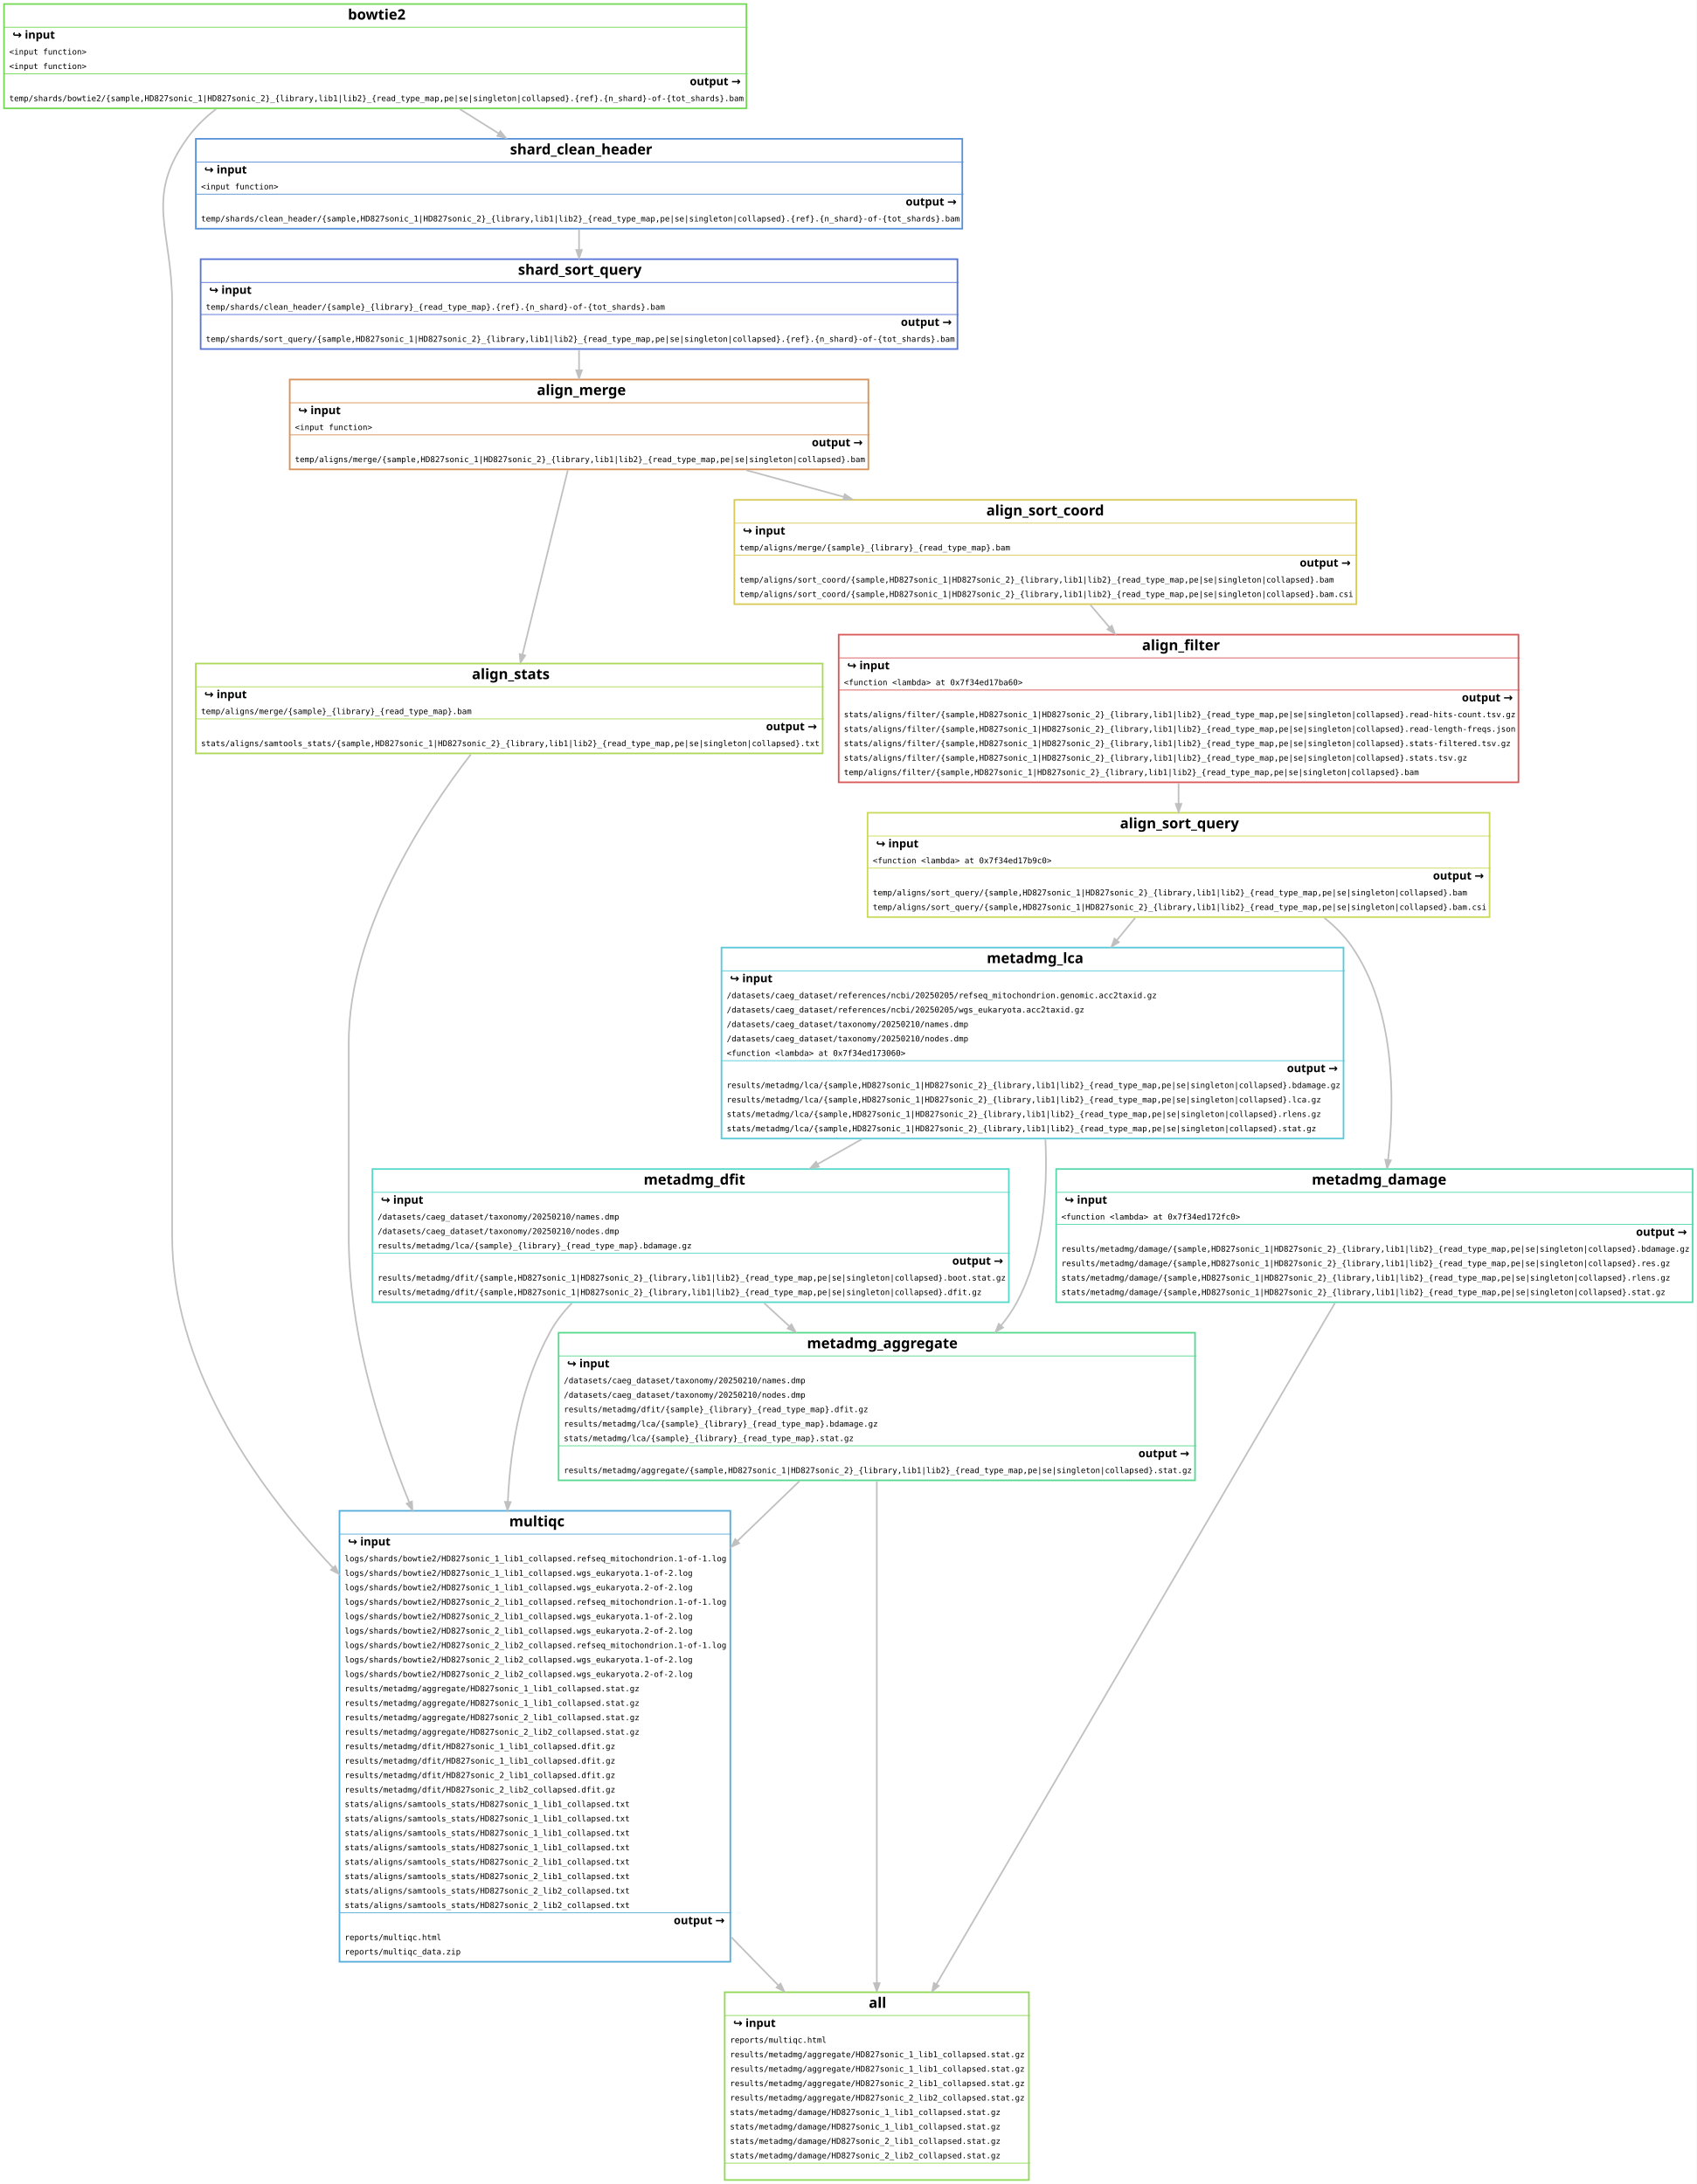
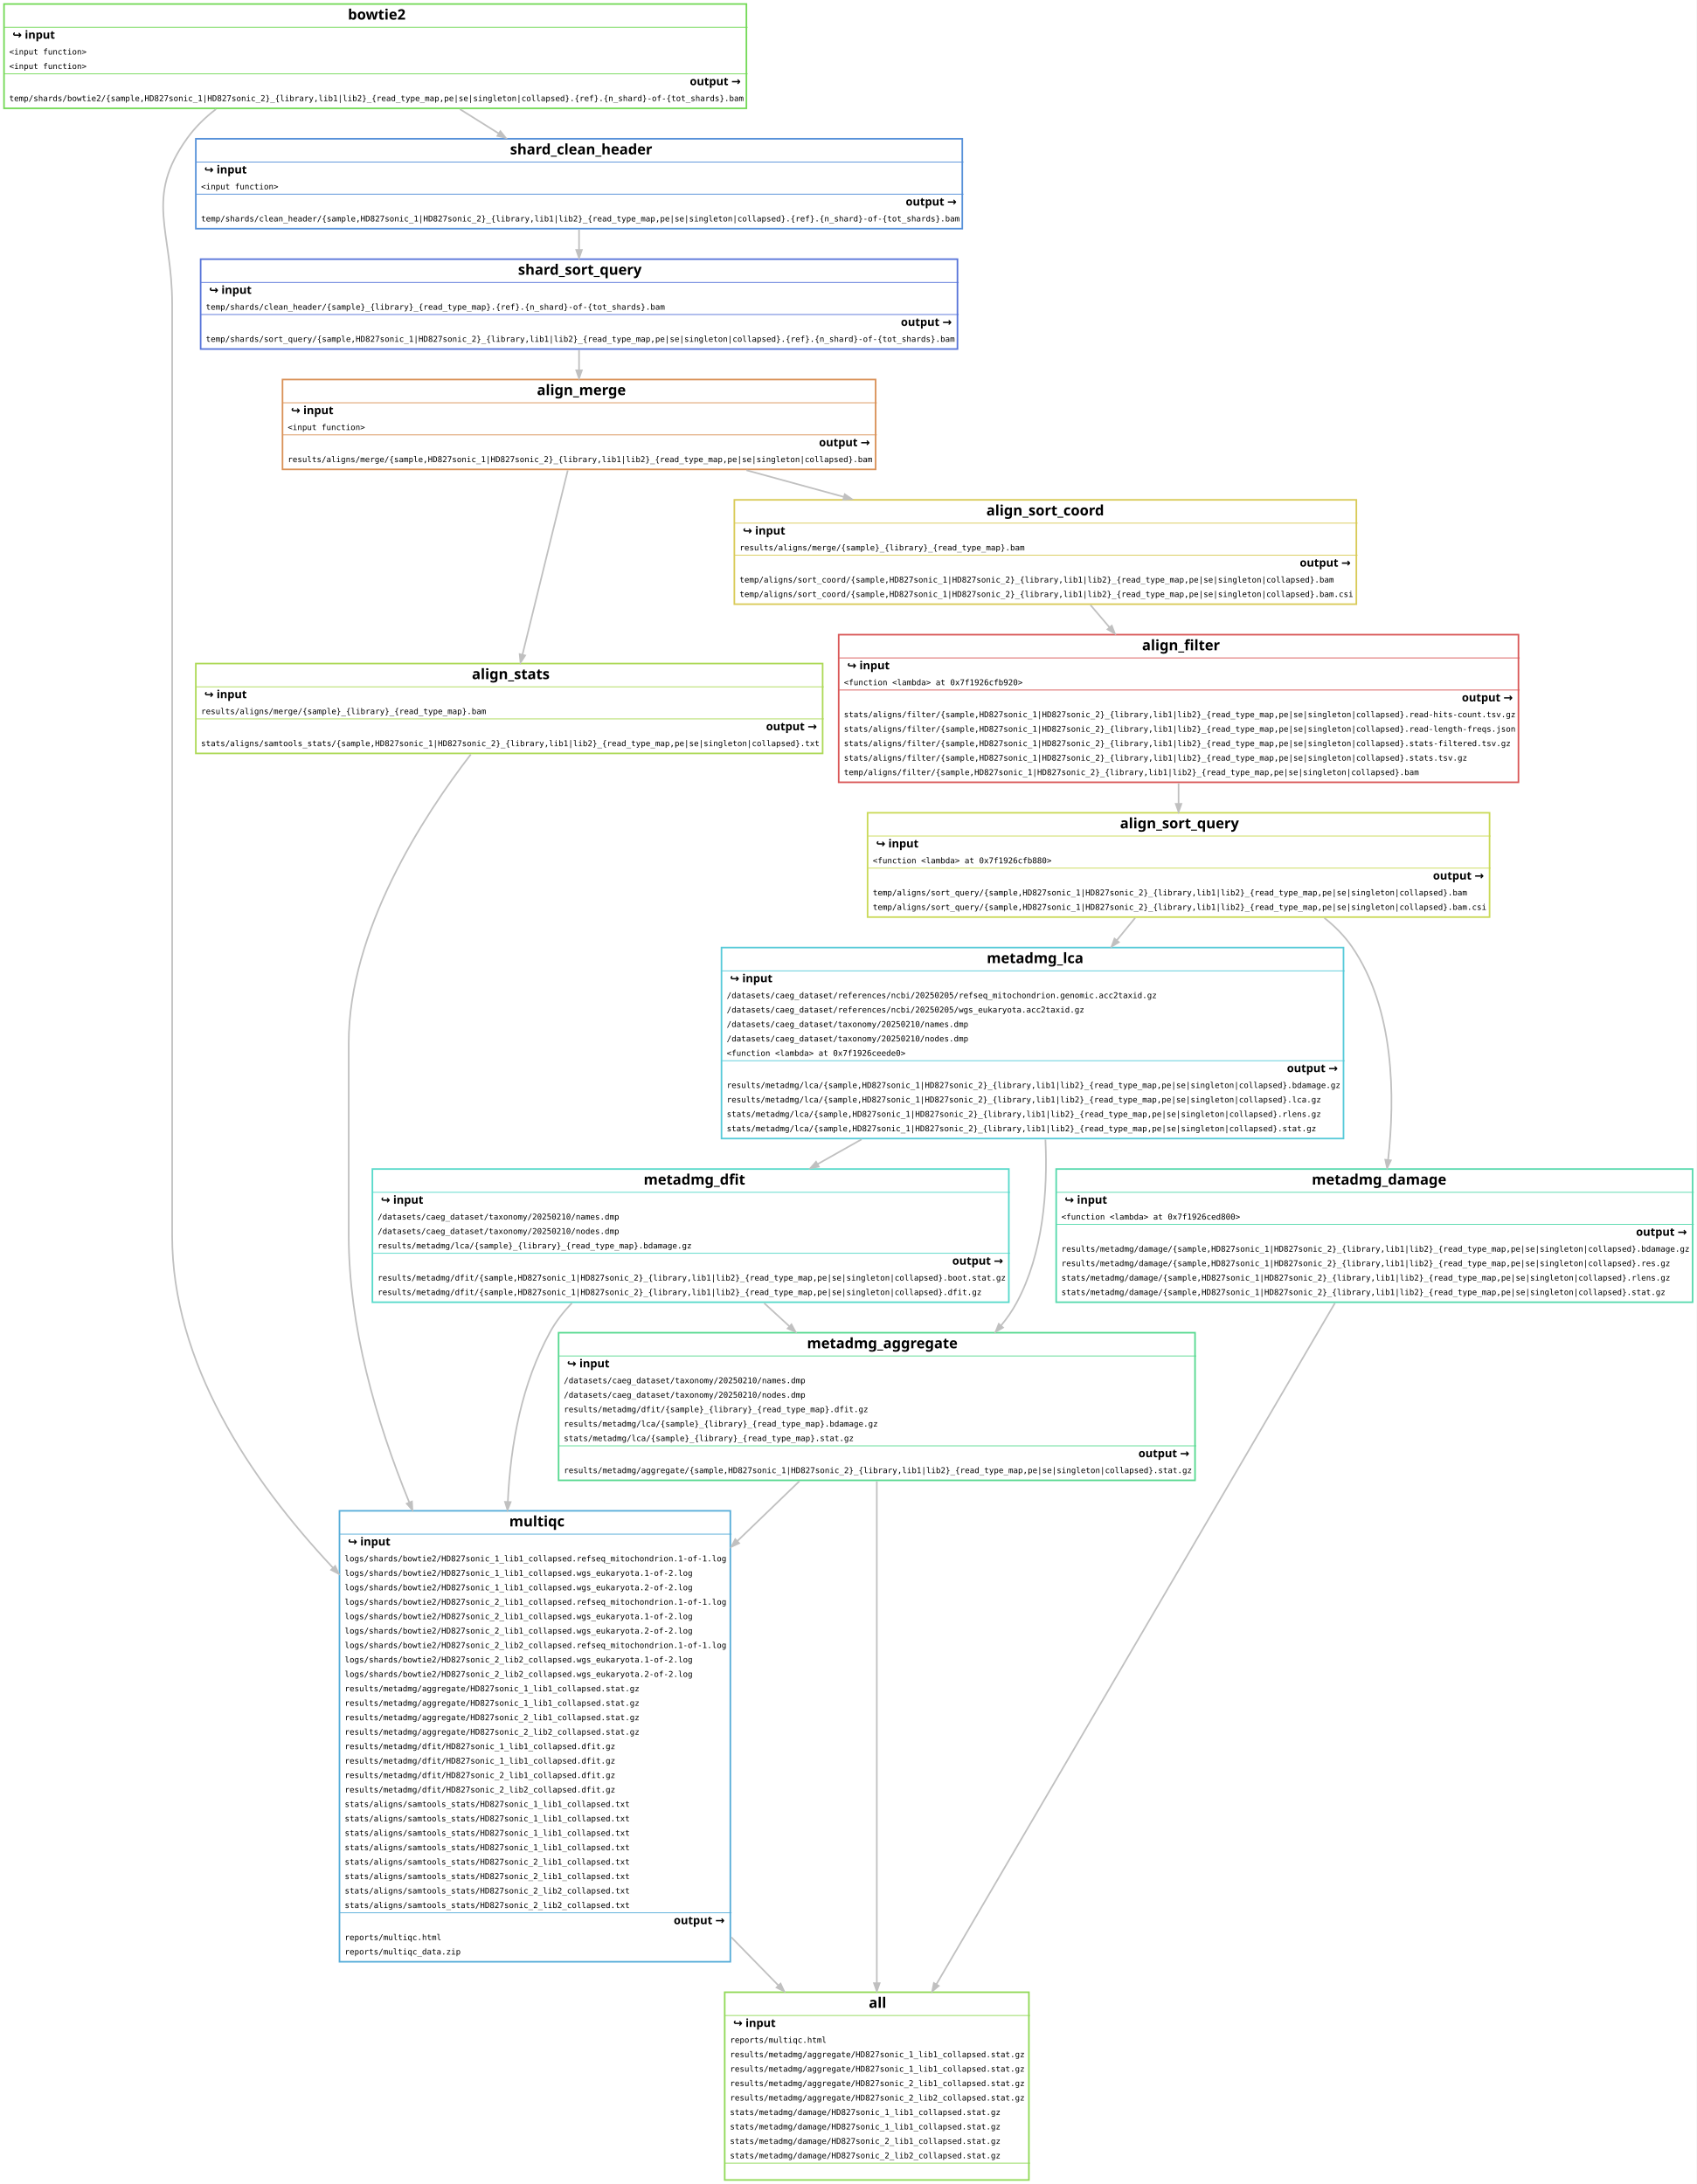
<svg xmlns="http://www.w3.org/2000/svg" width="2114pt" height="2722pt" viewBox="0.00 0.00 2114.00 2722.00">
  <g id="graph0" class="graph" transform="scale(1 1) rotate(0) translate(4 2718)">
    <polygon fill="#ffffff" stroke="transparent" points="-4,4 -4,-2718 2110,-2718 2110,4 -4,4" />
    <g id="node1" class="node">
      <text text-anchor="start" x="1078.5" y="-215.6" font-family="sans" font-weight="bold" font-size="18.00" fill="#000000">all</text>
      <text text-anchor="start" x="905.5" y="-191.8" font-family="sans" font-size="10.00" fill="#000000"> </text>
      <text text-anchor="start" x="909.5" y="-191.8" font-family="sans" font-weight="bold" font-size="14.00" fill="#000000">↪ input</text>
      <text text-anchor="start" x="962.5" y="-191.8" font-family="sans" font-size="10.00" fill="#000000"> </text>
      <text text-anchor="start" x="905.5" y="-172" font-family="monospace" font-size="10.00" fill="#000000">reports/multiqc.html</text>
      <text text-anchor="start" x="905.5" y="-154" font-family="monospace" font-size="10.00" fill="#000000">results/metadmg/aggregate/HD827sonic_1_lib1_collapsed.stat.gz</text>
      <text text-anchor="start" x="905.5" y="-136" font-family="monospace" font-size="10.00" fill="#000000">results/metadmg/aggregate/HD827sonic_1_lib1_collapsed.stat.gz</text>
      <text text-anchor="start" x="905.5" y="-118" font-family="monospace" font-size="10.00" fill="#000000">results/metadmg/aggregate/HD827sonic_2_lib1_collapsed.stat.gz</text>
      <text text-anchor="start" x="905.5" y="-100" font-family="monospace" font-size="10.00" fill="#000000">results/metadmg/aggregate/HD827sonic_2_lib2_collapsed.stat.gz</text>
      <text text-anchor="start" x="905.5" y="-82" font-family="monospace" font-size="10.00" fill="#000000">stats/metadmg/damage/HD827sonic_1_lib1_collapsed.stat.gz</text>
      <text text-anchor="start" x="905.5" y="-64" font-family="monospace" font-size="10.00" fill="#000000">stats/metadmg/damage/HD827sonic_1_lib1_collapsed.stat.gz</text>
      <text text-anchor="start" x="905.5" y="-46" font-family="monospace" font-size="10.00" fill="#000000">stats/metadmg/damage/HD827sonic_2_lib1_collapsed.stat.gz</text>
      <text text-anchor="start" x="905.5" y="-28" font-family="monospace" font-size="10.00" fill="#000000">stats/metadmg/damage/HD827sonic_2_lib2_collapsed.stat.gz</text>
      <text text-anchor="start" x="1265.5" y="-10" font-family="sans" font-size="10.00" fill="#000000">  </text>
      <polygon fill="#91d957" stroke="#91d957" points="899.5,-206 899.5,-206 1279.5,-206 1279.5,-206 899.5,-206" />
      <polygon fill="#91d957" stroke="#91d957" points="899.5,-22 899.5,-22 1279.5,-22 1279.5,-22 899.5,-22" />
      <polygon fill="none" stroke="#91d957" stroke-width="2" points="899,-1 899,-235 1278,-235 1278,-1 899,-1" />
    </g>
    <g id="node2" class="node">
      <text text-anchor="start" x="630.5" y="-815.6" font-family="sans" font-weight="bold" font-size="18.00" fill="#000000">multiqc</text>
      <text text-anchor="start" x="425.5" y="-791.8" font-family="sans" font-size="10.00" fill="#000000"> </text>
      <text text-anchor="start" x="429.5" y="-791.8" font-family="sans" font-weight="bold" font-size="14.00" fill="#000000">↪ input</text>
      <text text-anchor="start" x="482.5" y="-791.8" font-family="sans" font-size="10.00" fill="#000000"> </text>
      <text text-anchor="start" x="425.5" y="-772" font-family="monospace" font-size="10.00" fill="#000000">logs/shards/bowtie2/HD827sonic_1_lib1_collapsed.refseq_mitochondrion.1-of-1.log</text>
      <text text-anchor="start" x="425.5" y="-754" font-family="monospace" font-size="10.00" fill="#000000">logs/shards/bowtie2/HD827sonic_1_lib1_collapsed.wgs_eukaryota.1-of-2.log</text>
      <text text-anchor="start" x="425.5" y="-736" font-family="monospace" font-size="10.00" fill="#000000">logs/shards/bowtie2/HD827sonic_1_lib1_collapsed.wgs_eukaryota.2-of-2.log</text>
      <text text-anchor="start" x="425.5" y="-718" font-family="monospace" font-size="10.00" fill="#000000">logs/shards/bowtie2/HD827sonic_2_lib1_collapsed.refseq_mitochondrion.1-of-1.log</text>
      <text text-anchor="start" x="425.5" y="-700" font-family="monospace" font-size="10.00" fill="#000000">logs/shards/bowtie2/HD827sonic_2_lib1_collapsed.wgs_eukaryota.1-of-2.log</text>
      <text text-anchor="start" x="425.5" y="-682" font-family="monospace" font-size="10.00" fill="#000000">logs/shards/bowtie2/HD827sonic_2_lib1_collapsed.wgs_eukaryota.2-of-2.log</text>
      <text text-anchor="start" x="425.5" y="-664" font-family="monospace" font-size="10.00" fill="#000000">logs/shards/bowtie2/HD827sonic_2_lib2_collapsed.refseq_mitochondrion.1-of-1.log</text>
      <text text-anchor="start" x="425.5" y="-646" font-family="monospace" font-size="10.00" fill="#000000">logs/shards/bowtie2/HD827sonic_2_lib2_collapsed.wgs_eukaryota.1-of-2.log</text>
      <text text-anchor="start" x="425.5" y="-628" font-family="monospace" font-size="10.00" fill="#000000">logs/shards/bowtie2/HD827sonic_2_lib2_collapsed.wgs_eukaryota.2-of-2.log</text>
      <text text-anchor="start" x="425.5" y="-610" font-family="monospace" font-size="10.00" fill="#000000">results/metadmg/aggregate/HD827sonic_1_lib1_collapsed.stat.gz</text>
      <text text-anchor="start" x="425.5" y="-592" font-family="monospace" font-size="10.00" fill="#000000">results/metadmg/aggregate/HD827sonic_1_lib1_collapsed.stat.gz</text>
      <text text-anchor="start" x="425.5" y="-574" font-family="monospace" font-size="10.00" fill="#000000">results/metadmg/aggregate/HD827sonic_2_lib1_collapsed.stat.gz</text>
      <text text-anchor="start" x="425.5" y="-556" font-family="monospace" font-size="10.00" fill="#000000">results/metadmg/aggregate/HD827sonic_2_lib2_collapsed.stat.gz</text>
      <text text-anchor="start" x="425.5" y="-538" font-family="monospace" font-size="10.00" fill="#000000">results/metadmg/dfit/HD827sonic_1_lib1_collapsed.dfit.gz</text>
      <text text-anchor="start" x="425.5" y="-520" font-family="monospace" font-size="10.00" fill="#000000">results/metadmg/dfit/HD827sonic_1_lib1_collapsed.dfit.gz</text>
      <text text-anchor="start" x="425.5" y="-502" font-family="monospace" font-size="10.00" fill="#000000">results/metadmg/dfit/HD827sonic_2_lib1_collapsed.dfit.gz</text>
      <text text-anchor="start" x="425.5" y="-484" font-family="monospace" font-size="10.00" fill="#000000">results/metadmg/dfit/HD827sonic_2_lib2_collapsed.dfit.gz</text>
      <text text-anchor="start" x="425.5" y="-466" font-family="monospace" font-size="10.00" fill="#000000">stats/aligns/samtools_stats/HD827sonic_1_lib1_collapsed.txt</text>
      <text text-anchor="start" x="425.5" y="-448" font-family="monospace" font-size="10.00" fill="#000000">stats/aligns/samtools_stats/HD827sonic_1_lib1_collapsed.txt</text>
      <text text-anchor="start" x="425.5" y="-430" font-family="monospace" font-size="10.00" fill="#000000">stats/aligns/samtools_stats/HD827sonic_1_lib1_collapsed.txt</text>
      <text text-anchor="start" x="425.5" y="-412" font-family="monospace" font-size="10.00" fill="#000000">stats/aligns/samtools_stats/HD827sonic_1_lib1_collapsed.txt</text>
      <text text-anchor="start" x="425.5" y="-394" font-family="monospace" font-size="10.00" fill="#000000">stats/aligns/samtools_stats/HD827sonic_2_lib1_collapsed.txt</text>
      <text text-anchor="start" x="425.5" y="-376" font-family="monospace" font-size="10.00" fill="#000000">stats/aligns/samtools_stats/HD827sonic_2_lib1_collapsed.txt</text>
      <text text-anchor="start" x="425.5" y="-358" font-family="monospace" font-size="10.00" fill="#000000">stats/aligns/samtools_stats/HD827sonic_2_lib2_collapsed.txt</text>
      <text text-anchor="start" x="425.5" y="-340" font-family="monospace" font-size="10.00" fill="#000000">stats/aligns/samtools_stats/HD827sonic_2_lib2_collapsed.txt</text>
      <text text-anchor="start" x="831.5" y="-319.8" font-family="sans" font-size="10.00" fill="#000000"> </text>
      <text text-anchor="start" x="835.5" y="-319.8" font-family="sans" font-weight="bold" font-size="14.00" fill="#000000">output →</text>
      <text text-anchor="start" x="896.5" y="-319.8" font-family="sans" font-size="10.00" fill="#000000"> </text>
      <text text-anchor="start" x="425.5" y="-300" font-family="monospace" font-size="10.00" fill="#000000">reports/multiqc.html</text>
      <text text-anchor="start" x="425.5" y="-282" font-family="monospace" font-size="10.00" fill="#000000">reports/multiqc_data.zip</text>
      <polygon fill="#57add9" stroke="#57add9" points="419.5,-806 419.5,-806 907.5,-806 907.5,-806 419.5,-806" />
      <polygon fill="#57add9" stroke="#57add9" points="419.5,-334 419.5,-334 907.5,-334 907.5,-334 419.5,-334" />
      <polygon fill="none" stroke="#57add9" stroke-width="2" points="419,-273 419,-835 906,-835 906,-273 419,-273" />
    </g>
    <g id="edge3" class="edge">
      <path fill="none" stroke="#c0c0c0" stroke-width="2" d="M907.22,-303.536C927.444,-282.837 947.278,-262.537 965.97,-243.406" />
      <polygon fill="#c0c0c0" stroke="#c0c0c0" stroke-width="2" points="968.592,-245.731 973.077,-236.133 963.585,-240.839 968.592,-245.731" />
    </g>
    <g id="node3" class="node">
      <text text-anchor="start" x="429.5" y="-2693.6" font-family="sans" font-weight="bold" font-size="18.00" fill="#000000">bowtie2</text>
      <text text-anchor="start" x="7.5" y="-2669.8" font-family="sans" font-size="10.00" fill="#000000"> </text>
      <text text-anchor="start" x="11.5" y="-2669.8" font-family="sans" font-weight="bold" font-size="14.00" fill="#000000">↪ input</text>
      <text text-anchor="start" x="64.5" y="-2669.8" font-family="sans" font-size="10.00" fill="#000000"> </text>
      <text text-anchor="start" x="7.5" y="-2650" font-family="monospace" font-size="10.00" fill="#000000">&lt;input function&gt;</text>
      <text text-anchor="start" x="7.5" y="-2632" font-family="monospace" font-size="10.00" fill="#000000">&lt;input function&gt;</text>
      <text text-anchor="start" x="851.5" y="-2611.8" font-family="sans" font-size="10.00" fill="#000000"> </text>
      <text text-anchor="start" x="855.5" y="-2611.8" font-family="sans" font-weight="bold" font-size="14.00" fill="#000000">output →</text>
      <text text-anchor="start" x="916.5" y="-2611.8" font-family="sans" font-size="10.00" fill="#000000"> </text>
      <text text-anchor="start" x="7.5" y="-2592" font-family="monospace" font-size="10.00" fill="#000000">temp/shards/bowtie2/{sample,HD827sonic_1|HD827sonic_2}_{library,lib1|lib2}_{read_type_map,pe|se|singleton|collapsed}.{ref}.{n_shard}-of-{tot_shards}.bam</text>
      <polygon fill="#74d957" stroke="#74d957" points="1.5,-2684 1.5,-2684 927.5,-2684 927.5,-2684 1.5,-2684" />
      <polygon fill="#74d957" stroke="#74d957" points="1.5,-2626 1.5,-2626 927.5,-2626 927.5,-2626 1.5,-2626" />
      <polygon fill="none" stroke="#74d957" stroke-width="2" points="1,-2583 1,-2713 926,-2713 926,-2583 1,-2583" />
    </g>
-     <g id="edge4" class="edge">
+     <g id="edge7" class="edge">
      <path fill="none" stroke="#c0c0c0" stroke-width="2" d="M265.157,-2581.974C251.611,-2571.652 239.427,-2559.74 229.5,-2546 175.398,-2471.112 210.5,-2431.387 210.5,-2339 210.5,-2339 210.5,-2339 210.5,-1178 210.5,-1019.776 306.993,-874.551 410.812,-764.091" />
      <polygon fill="#c0c0c0" stroke="#c0c0c0" stroke-width="2" points="413.639,-766.198 417.979,-756.533 408.559,-761.381 413.639,-766.198" />
    </g>
    <g id="node7" class="node">
      <text text-anchor="start" x="631.5" y="-2525.6" font-family="sans" font-weight="bold" font-size="18.00" fill="#000000">shard_clean_header</text>
      <text text-anchor="start" x="246.5" y="-2501.8" font-family="sans" font-size="10.00" fill="#000000"> </text>
      <text text-anchor="start" x="250.5" y="-2501.8" font-family="sans" font-weight="bold" font-size="14.00" fill="#000000">↪ input</text>
      <text text-anchor="start" x="303.5" y="-2501.8" font-family="sans" font-size="10.00" fill="#000000"> </text>
      <text text-anchor="start" x="246.5" y="-2482" font-family="monospace" font-size="10.00" fill="#000000">&lt;input function&gt;</text>
      <text text-anchor="start" x="1120.5" y="-2461.8" font-family="sans" font-size="10.00" fill="#000000"> </text>
      <text text-anchor="start" x="1124.5" y="-2461.8" font-family="sans" font-weight="bold" font-size="14.00" fill="#000000">output →</text>
      <text text-anchor="start" x="1185.5" y="-2461.8" font-family="sans" font-size="10.00" fill="#000000"> </text>
      <text text-anchor="start" x="246.5" y="-2442" font-family="monospace" font-size="10.00" fill="#000000">temp/shards/clean_header/{sample,HD827sonic_1|HD827sonic_2}_{library,lib1|lib2}_{read_type_map,pe|se|singleton|collapsed}.{ref}.{n_shard}-of-{tot_shards}.bam</text>
      <polygon fill="#5791d9" stroke="#5791d9" points="240.5,-2516 240.5,-2516 1196.5,-2516 1196.5,-2516 240.5,-2516" />
      <polygon fill="#5791d9" stroke="#5791d9" points="240.5,-2476 240.5,-2476 1196.5,-2476 1196.5,-2476 240.5,-2476" />
      <polygon fill="none" stroke="#5791d9" stroke-width="2" points="240,-2433 240,-2545 1195,-2545 1195,-2433 240,-2433" />
    </g>
    <g id="edge11" class="edge">
      <path fill="none" stroke="#c0c0c0" stroke-width="2" d="M569.012,-2581.951C584.998,-2571.944 601.451,-2561.645 617.319,-2551.712" />
      <polygon fill="#c0c0c0" stroke="#c0c0c0" stroke-width="2" points="619.449,-2554.508 626.068,-2546.235 615.735,-2548.574 619.449,-2554.508" />
    </g>
    <g id="node4" class="node">
      <text text-anchor="start" x="584" y="-1871.6" font-family="sans" font-weight="bold" font-size="18.00" fill="#000000">align_stats</text>
      <text text-anchor="start" x="246.5" y="-1847.8" font-family="sans" font-size="10.00" fill="#000000"> </text>
      <text text-anchor="start" x="250.5" y="-1847.8" font-family="sans" font-weight="bold" font-size="14.00" fill="#000000">↪ input</text>
      <text text-anchor="start" x="303.5" y="-1847.8" font-family="sans" font-size="10.00" fill="#000000"> </text>
-       <text text-anchor="start" x="246.5" y="-1828" font-family="monospace" font-size="10.00" fill="#000000">temp/aligns/merge/{sample}_{library}_{read_type_map}.bam</text>
+       <text text-anchor="start" x="246.5" y="-1828" font-family="monospace" font-size="10.00" fill="#000000">results/aligns/merge/{sample}_{library}_{read_type_map}.bam</text>
      <text text-anchor="start" x="946.5" y="-1807.8" font-family="sans" font-size="10.00" fill="#000000"> </text>
      <text text-anchor="start" x="950.5" y="-1807.8" font-family="sans" font-weight="bold" font-size="14.00" fill="#000000">output →</text>
      <text text-anchor="start" x="1011.5" y="-1807.8" font-family="sans" font-size="10.00" fill="#000000"> </text>
      <text text-anchor="start" x="246.5" y="-1788" font-family="monospace" font-size="10.00" fill="#000000">stats/aligns/samtools_stats/{sample,HD827sonic_1|HD827sonic_2}_{library,lib1|lib2}_{read_type_map,pe|se|singleton|collapsed}.txt</text>
      <polygon fill="#add957" stroke="#add957" points="240.5,-1862 240.5,-1862 1022.5,-1862 1022.5,-1862 240.5,-1862" />
      <polygon fill="#add957" stroke="#add957" points="240.5,-1822 240.5,-1822 1022.5,-1822 1022.5,-1822 240.5,-1822" />
      <polygon fill="none" stroke="#add957" stroke-width="2" points="240,-1779 240,-1891 1021,-1891 1021,-1779 240,-1779" />
    </g>
    <g id="edge5" class="edge">
      <path fill="none" stroke="#c0c0c0" stroke-width="2" d="M582.595,-1777.719C523.427,-1700.963 430.5,-1558.109 430.5,-1418 430.5,-1418 430.5,-1418 430.5,-1178 430.5,-1065.22 464.207,-947.756 505.925,-845.565" />
      <polygon fill="#c0c0c0" stroke="#c0c0c0" stroke-width="2" points="509.276,-846.618 509.854,-836.039 502.805,-843.948 509.276,-846.618" />
    </g>
    <g id="node5" class="node">
      <text text-anchor="start" x="665" y="-2225.6" font-family="sans" font-weight="bold" font-size="18.00" fill="#000000">align_merge</text>
-       <text text-anchor="start" x="363.5" y="-2201.8" font-family="sans" font-size="10.00" fill="#000000"> </text>
-       <text text-anchor="start" x="367.5" y="-2201.8" font-family="sans" font-weight="bold" font-size="14.00" fill="#000000">↪ input</text>
-       <text text-anchor="start" x="420.5" y="-2201.8" font-family="sans" font-size="10.00" fill="#000000"> </text>
-       <text text-anchor="start" x="363.5" y="-2182" font-family="monospace" font-size="10.00" fill="#000000">&lt;input function&gt;</text>
-       <text text-anchor="start" x="1003.5" y="-2161.8" font-family="sans" font-size="10.00" fill="#000000"> </text>
-       <text text-anchor="start" x="1007.5" y="-2161.8" font-family="sans" font-weight="bold" font-size="14.00" fill="#000000">output →</text>
-       <text text-anchor="start" x="1068.5" y="-2161.8" font-family="sans" font-size="10.00" fill="#000000"> </text>
-       <text text-anchor="start" x="363.5" y="-2142" font-family="monospace" font-size="10.00" fill="#000000">temp/aligns/merge/{sample,HD827sonic_1|HD827sonic_2}_{library,lib1|lib2}_{read_type_map,pe|se|singleton|collapsed}.bam</text>
-       <polygon fill="#d99157" stroke="#d99157" points="357.5,-2216 357.5,-2216 1079.5,-2216 1079.5,-2216 357.5,-2216" />
-       <polygon fill="#d99157" stroke="#d99157" points="357.5,-2176 357.5,-2176 1079.5,-2176 1079.5,-2176 357.5,-2176" />
-       <polygon fill="none" stroke="#d99157" stroke-width="2" points="357,-2133 357,-2245 1078,-2245 1078,-2133 357,-2133" />
+       <text text-anchor="start" x="354.5" y="-2201.8" font-family="sans" font-size="10.00" fill="#000000"> </text>
+       <text text-anchor="start" x="358.5" y="-2201.8" font-family="sans" font-weight="bold" font-size="14.00" fill="#000000">↪ input</text>
+       <text text-anchor="start" x="411.5" y="-2201.8" font-family="sans" font-size="10.00" fill="#000000"> </text>
+       <text text-anchor="start" x="354.5" y="-2182" font-family="monospace" font-size="10.00" fill="#000000">&lt;input function&gt;</text>
+       <text text-anchor="start" x="1012.5" y="-2161.8" font-family="sans" font-size="10.00" fill="#000000"> </text>
+       <text text-anchor="start" x="1016.5" y="-2161.8" font-family="sans" font-weight="bold" font-size="14.00" fill="#000000">output →</text>
+       <text text-anchor="start" x="1077.5" y="-2161.8" font-family="sans" font-size="10.00" fill="#000000"> </text>
+       <text text-anchor="start" x="354.5" y="-2142" font-family="monospace" font-size="10.00" fill="#000000">results/aligns/merge/{sample,HD827sonic_1|HD827sonic_2}_{library,lib1|lib2}_{read_type_map,pe|se|singleton|collapsed}.bam</text>
+       <polygon fill="#d99157" stroke="#d99157" points="348.5,-2216 348.5,-2216 1088.5,-2216 1088.5,-2216 348.5,-2216" />
+       <polygon fill="#d99157" stroke="#d99157" points="348.5,-2176 348.5,-2176 1088.5,-2176 1088.5,-2176 348.5,-2176" />
+       <polygon fill="none" stroke="#d99157" stroke-width="2" points="348,-2133 348,-2245 1087,-2245 1087,-2133 348,-2133" />
    </g>
    <g id="edge8" class="edge">
      <path fill="none" stroke="#c0c0c0" stroke-width="2" d="M703.425,-2131.73C688.01,-2069.005 663.313,-1968.515 646.998,-1902.131" />
      <polygon fill="#c0c0c0" stroke="#c0c0c0" stroke-width="2" points="650.34,-1901.063 644.554,-1892.187 643.542,-1902.734 650.34,-1901.063" />
    </g>
    <g id="node12" class="node">
      <text text-anchor="start" x="1225" y="-2075.6" font-family="sans" font-weight="bold" font-size="18.00" fill="#000000">align_sort_coord</text>
      <text text-anchor="start" x="917.5" y="-2051.8" font-family="sans" font-size="10.00" fill="#000000"> </text>
      <text text-anchor="start" x="921.5" y="-2051.8" font-family="sans" font-weight="bold" font-size="14.00" fill="#000000">↪ input</text>
      <text text-anchor="start" x="974.5" y="-2051.8" font-family="sans" font-size="10.00" fill="#000000"> </text>
-       <text text-anchor="start" x="917.5" y="-2032" font-family="monospace" font-size="10.00" fill="#000000">temp/aligns/merge/{sample}_{library}_{read_type_map}.bam</text>
+       <text text-anchor="start" x="917.5" y="-2032" font-family="monospace" font-size="10.00" fill="#000000">results/aligns/merge/{sample}_{library}_{read_type_map}.bam</text>
      <text text-anchor="start" x="1611.5" y="-2011.8" font-family="sans" font-size="10.00" fill="#000000"> </text>
      <text text-anchor="start" x="1615.5" y="-2011.8" font-family="sans" font-weight="bold" font-size="14.00" fill="#000000">output →</text>
      <text text-anchor="start" x="1676.5" y="-2011.8" font-family="sans" font-size="10.00" fill="#000000"> </text>
      <text text-anchor="start" x="917.5" y="-1992" font-family="monospace" font-size="10.00" fill="#000000">temp/aligns/sort_coord/{sample,HD827sonic_1|HD827sonic_2}_{library,lib1|lib2}_{read_type_map,pe|se|singleton|collapsed}.bam</text>
      <text text-anchor="start" x="917.5" y="-1974" font-family="monospace" font-size="10.00" fill="#000000">temp/aligns/sort_coord/{sample,HD827sonic_1|HD827sonic_2}_{library,lib1|lib2}_{read_type_map,pe|se|singleton|collapsed}.bam.csi</text>
      <polygon fill="#d9ca57" stroke="#d9ca57" points="911.5,-2066 911.5,-2066 1687.5,-2066 1687.5,-2066 911.5,-2066" />
      <polygon fill="#d9ca57" stroke="#d9ca57" points="911.5,-2026 911.5,-2026 1687.5,-2026 1687.5,-2026 911.5,-2026" />
      <polygon fill="none" stroke="#d9ca57" stroke-width="2" points="911,-1965 911,-2095 1686,-2095 1686,-1965 911,-1965" />
    </g>
    <g id="edge16" class="edge">
      <path fill="none" stroke="#c0c0c0" stroke-width="2" d="M926.023,-2131.934C965.42,-2121.153 1007.007,-2109.772 1047.548,-2098.677" />
      <polygon fill="#c0c0c0" stroke="#c0c0c0" stroke-width="2" points="1048.555,-2102.03 1057.276,-2096.015 1046.707,-2095.279 1048.555,-2102.03" />
    </g>
    <g id="node6" class="node">
      <text text-anchor="start" x="641.5" y="-2375.6" font-family="sans" font-weight="bold" font-size="18.00" fill="#000000">shard_sort_query</text>
      <text text-anchor="start" x="252.5" y="-2351.8" font-family="sans" font-size="10.00" fill="#000000"> </text>
      <text text-anchor="start" x="256.5" y="-2351.8" font-family="sans" font-weight="bold" font-size="14.00" fill="#000000">↪ input</text>
      <text text-anchor="start" x="309.5" y="-2351.8" font-family="sans" font-size="10.00" fill="#000000"> </text>
      <text text-anchor="start" x="252.5" y="-2332" font-family="monospace" font-size="10.00" fill="#000000">temp/shards/clean_header/{sample}_{library}_{read_type_map}.{ref}.{n_shard}-of-{tot_shards}.bam</text>
      <text text-anchor="start" x="1114.5" y="-2311.8" font-family="sans" font-size="10.00" fill="#000000"> </text>
      <text text-anchor="start" x="1118.5" y="-2311.8" font-family="sans" font-weight="bold" font-size="14.00" fill="#000000">output →</text>
      <text text-anchor="start" x="1179.5" y="-2311.8" font-family="sans" font-size="10.00" fill="#000000"> </text>
      <text text-anchor="start" x="252.5" y="-2292" font-family="monospace" font-size="10.00" fill="#000000">temp/shards/sort_query/{sample,HD827sonic_1|HD827sonic_2}_{library,lib1|lib2}_{read_type_map,pe|se|singleton|collapsed}.{ref}.{n_shard}-of-{tot_shards}.bam</text>
      <polygon fill="#5774d9" stroke="#5774d9" points="246.5,-2366 246.5,-2366 1190.5,-2366 1190.5,-2366 246.5,-2366" />
      <polygon fill="#5774d9" stroke="#5774d9" points="246.5,-2326 246.5,-2326 1190.5,-2326 1190.5,-2326 246.5,-2326" />
      <polygon fill="none" stroke="#5774d9" stroke-width="2" points="246,-2283 246,-2395 1189,-2395 1189,-2283 246,-2283" />
    </g>
    <g id="edge9" class="edge">
      <path fill="none" stroke="#c0c0c0" stroke-width="2" d="M717.5,-2281.863C717.5,-2273.623 717.5,-2265.077 717.5,-2256.656" />
      <polygon fill="#c0c0c0" stroke="#c0c0c0" stroke-width="2" points="721,-2256.474 717.5,-2246.474 714,-2256.474 721,-2256.474" />
    </g>
    <g id="edge10" class="edge">
      <path fill="none" stroke="#c0c0c0" stroke-width="2" d="M717.5,-2431.863C717.5,-2423.623 717.5,-2415.077 717.5,-2406.656" />
      <polygon fill="#c0c0c0" stroke="#c0c0c0" stroke-width="2" points="721,-2406.474 717.5,-2396.474 714,-2406.474 721,-2406.474" />
    </g>
    <g id="node8" class="node">
      <text text-anchor="start" x="798" y="-1241.6" font-family="sans" font-weight="bold" font-size="18.00" fill="#000000">metadmg_dfit</text>
      <text text-anchor="start" x="466.5" y="-1217.8" font-family="sans" font-size="10.00" fill="#000000"> </text>
      <text text-anchor="start" x="470.5" y="-1217.8" font-family="sans" font-weight="bold" font-size="14.00" fill="#000000">↪ input</text>
      <text text-anchor="start" x="523.5" y="-1217.8" font-family="sans" font-size="10.00" fill="#000000"> </text>
      <text text-anchor="start" x="466.5" y="-1198" font-family="monospace" font-size="10.00" fill="#000000">/datasets/caeg_dataset/taxonomy/20250210/names.dmp</text>
      <text text-anchor="start" x="466.5" y="-1180" font-family="monospace" font-size="10.00" fill="#000000">/datasets/caeg_dataset/taxonomy/20250210/nodes.dmp</text>
      <text text-anchor="start" x="466.5" y="-1162" font-family="monospace" font-size="10.00" fill="#000000">results/metadmg/lca/{sample}_{library}_{read_type_map}.bdamage.gz</text>
      <text text-anchor="start" x="1178.5" y="-1141.8" font-family="sans" font-size="10.00" fill="#000000"> </text>
      <text text-anchor="start" x="1182.5" y="-1141.8" font-family="sans" font-weight="bold" font-size="14.00" fill="#000000">output →</text>
      <text text-anchor="start" x="1243.5" y="-1141.8" font-family="sans" font-size="10.00" fill="#000000"> </text>
      <text text-anchor="start" x="466.5" y="-1122" font-family="monospace" font-size="10.00" fill="#000000">results/metadmg/dfit/{sample,HD827sonic_1|HD827sonic_2}_{library,lib1|lib2}_{read_type_map,pe|se|singleton|collapsed}.boot.stat.gz</text>
      <text text-anchor="start" x="466.5" y="-1104" font-family="monospace" font-size="10.00" fill="#000000">results/metadmg/dfit/{sample,HD827sonic_1|HD827sonic_2}_{library,lib1|lib2}_{read_type_map,pe|se|singleton|collapsed}.dfit.gz</text>
      <polygon fill="#57d9ca" stroke="#57d9ca" points="460.5,-1232 460.5,-1232 1254.5,-1232 1254.5,-1232 460.5,-1232" />
      <polygon fill="#57d9ca" stroke="#57d9ca" points="460.5,-1156 460.5,-1156 1254.5,-1156 1254.5,-1156 460.5,-1156" />
      <polygon fill="none" stroke="#57d9ca" stroke-width="2" points="460,-1095 460,-1261 1253,-1261 1253,-1095 460,-1095" />
    </g>
    <g id="edge6" class="edge">
      <path fill="none" stroke="#c0c0c0" stroke-width="2" d="M708.563,-1093.838C698.004,-1083.002 688.701,-1071.067 681.5,-1058 646.433,-994.371 632.101,-919.043 628.747,-846.285" />
      <polygon fill="#c0c0c0" stroke="#c0c0c0" stroke-width="2" points="632.235,-845.892 628.346,-836.037 625.24,-846.166 632.235,-845.892" />
    </g>
    <g id="node13" class="node">
      <text text-anchor="start" x="1001.5" y="-1037.6" font-family="sans" font-weight="bold" font-size="18.00" fill="#000000">metadmg_aggregate</text>
      <text text-anchor="start" x="698.5" y="-1013.8" font-family="sans" font-size="10.00" fill="#000000"> </text>
      <text text-anchor="start" x="702.5" y="-1013.8" font-family="sans" font-weight="bold" font-size="14.00" fill="#000000">↪ input</text>
      <text text-anchor="start" x="755.5" y="-1013.8" font-family="sans" font-size="10.00" fill="#000000"> </text>
      <text text-anchor="start" x="698.5" y="-994" font-family="monospace" font-size="10.00" fill="#000000">/datasets/caeg_dataset/taxonomy/20250210/names.dmp</text>
      <text text-anchor="start" x="698.5" y="-976" font-family="monospace" font-size="10.00" fill="#000000">/datasets/caeg_dataset/taxonomy/20250210/nodes.dmp</text>
      <text text-anchor="start" x="698.5" y="-958" font-family="monospace" font-size="10.00" fill="#000000">results/metadmg/dfit/{sample}_{library}_{read_type_map}.dfit.gz</text>
      <text text-anchor="start" x="698.5" y="-940" font-family="monospace" font-size="10.00" fill="#000000">results/metadmg/lca/{sample}_{library}_{read_type_map}.bdamage.gz</text>
      <text text-anchor="start" x="698.5" y="-922" font-family="monospace" font-size="10.00" fill="#000000">stats/metadmg/lca/{sample}_{library}_{read_type_map}.stat.gz</text>
      <text text-anchor="start" x="1410.5" y="-901.8" font-family="sans" font-size="10.00" fill="#000000"> </text>
      <text text-anchor="start" x="1414.5" y="-901.8" font-family="sans" font-weight="bold" font-size="14.00" fill="#000000">output →</text>
      <text text-anchor="start" x="1475.5" y="-901.8" font-family="sans" font-size="10.00" fill="#000000"> </text>
      <text text-anchor="start" x="698.5" y="-882" font-family="monospace" font-size="10.00" fill="#000000">results/metadmg/aggregate/{sample,HD827sonic_1|HD827sonic_2}_{library,lib1|lib2}_{read_type_map,pe|se|singleton|collapsed}.stat.gz</text>
      <polygon fill="#57d990" stroke="#57d990" points="692.5,-1028 692.5,-1028 1486.5,-1028 1486.5,-1028 692.5,-1028" />
      <polygon fill="#57d990" stroke="#57d990" points="692.5,-916 692.5,-916 1486.5,-916 1486.5,-916 692.5,-916" />
      <polygon fill="none" stroke="#57d990" stroke-width="2" points="692,-873 692,-1057 1485,-1057 1485,-873 692,-873" />
    </g>
    <g id="edge17" class="edge">
      <path fill="none" stroke="#c0c0c0" stroke-width="2" d="M948.192,-1093.817C958.486,-1084.366 969.048,-1074.67 979.532,-1065.044" />
      <polygon fill="#c0c0c0" stroke="#c0c0c0" stroke-width="2" points="982.148,-1067.393 987.148,-1058.052 977.414,-1062.237 982.148,-1067.393" />
    </g>
    <g id="node9" class="node">
      <text text-anchor="start" x="1225.5" y="-1517.6" font-family="sans" font-weight="bold" font-size="18.00" fill="#000000">metadmg_lca</text>
      <text text-anchor="start" x="901.5" y="-1493.8" font-family="sans" font-size="10.00" fill="#000000"> </text>
      <text text-anchor="start" x="905.5" y="-1493.8" font-family="sans" font-weight="bold" font-size="14.00" fill="#000000">↪ input</text>
      <text text-anchor="start" x="958.5" y="-1493.8" font-family="sans" font-size="10.00" fill="#000000"> </text>
      <text text-anchor="start" x="901.5" y="-1474" font-family="monospace" font-size="10.00" fill="#000000">/datasets/caeg_dataset/references/ncbi/20250205/refseq_mitochondrion.genomic.acc2taxid.gz</text>
      <text text-anchor="start" x="901.5" y="-1456" font-family="monospace" font-size="10.00" fill="#000000">/datasets/caeg_dataset/references/ncbi/20250205/wgs_eukaryota.acc2taxid.gz</text>
      <text text-anchor="start" x="901.5" y="-1438" font-family="monospace" font-size="10.00" fill="#000000">/datasets/caeg_dataset/taxonomy/20250210/names.dmp</text>
      <text text-anchor="start" x="901.5" y="-1420" font-family="monospace" font-size="10.00" fill="#000000">/datasets/caeg_dataset/taxonomy/20250210/nodes.dmp</text>
-       <text text-anchor="start" x="901.5" y="-1402" font-family="monospace" font-size="10.00" fill="#000000">&lt;function &lt;lambda&gt; at 0x7f34ed173060&gt;</text>
+       <text text-anchor="start" x="901.5" y="-1402" font-family="monospace" font-size="10.00" fill="#000000">&lt;function &lt;lambda&gt; at 0x7f1926ceede0&gt;</text>
      <text text-anchor="start" x="1595.5" y="-1381.8" font-family="sans" font-size="10.00" fill="#000000"> </text>
      <text text-anchor="start" x="1599.5" y="-1381.8" font-family="sans" font-weight="bold" font-size="14.00" fill="#000000">output →</text>
      <text text-anchor="start" x="1660.5" y="-1381.8" font-family="sans" font-size="10.00" fill="#000000"> </text>
      <text text-anchor="start" x="901.5" y="-1362" font-family="monospace" font-size="10.00" fill="#000000">results/metadmg/lca/{sample,HD827sonic_1|HD827sonic_2}_{library,lib1|lib2}_{read_type_map,pe|se|singleton|collapsed}.bdamage.gz</text>
      <text text-anchor="start" x="901.5" y="-1344" font-family="monospace" font-size="10.00" fill="#000000">results/metadmg/lca/{sample,HD827sonic_1|HD827sonic_2}_{library,lib1|lib2}_{read_type_map,pe|se|singleton|collapsed}.lca.gz</text>
      <text text-anchor="start" x="901.5" y="-1326" font-family="monospace" font-size="10.00" fill="#000000">stats/metadmg/lca/{sample,HD827sonic_1|HD827sonic_2}_{library,lib1|lib2}_{read_type_map,pe|se|singleton|collapsed}.rlens.gz</text>
      <text text-anchor="start" x="901.5" y="-1308" font-family="monospace" font-size="10.00" fill="#000000">stats/metadmg/lca/{sample,HD827sonic_1|HD827sonic_2}_{library,lib1|lib2}_{read_type_map,pe|se|singleton|collapsed}.stat.gz</text>
      <polygon fill="#57cad9" stroke="#57cad9" points="895.5,-1508 895.5,-1508 1671.5,-1508 1671.5,-1508 895.5,-1508" />
      <polygon fill="#57cad9" stroke="#57cad9" points="895.5,-1396 895.5,-1396 1671.5,-1396 1671.5,-1396 895.5,-1396" />
      <polygon fill="none" stroke="#57cad9" stroke-width="2" points="895,-1299 895,-1537 1670,-1537 1670,-1299 895,-1299" />
    </g>
    <g id="edge12" class="edge">
      <path fill="none" stroke="#c0c0c0" stroke-width="2" d="M1069.5,-1298C1050.999,-1287.577 1032.497,-1277.153 1014.554,-1267.045" />
      <polygon fill="#c0c0c0" stroke="#c0c0c0" stroke-width="2" points="1016.224,-1263.968 1005.793,-1262.109 1012.788,-1270.067 1016.224,-1263.968" />
    </g>
    <g id="edge18" class="edge">
      <path fill="none" stroke="#c0c0c0" stroke-width="2" d="M1298.601,-1297.785C1301.591,-1233.67 1295.902,-1155.544 1262.5,-1094 1257.089,-1084.031 1250.538,-1074.619 1243.19,-1065.774" />
      <polygon fill="#c0c0c0" stroke="#c0c0c0" stroke-width="2" points="1245.747,-1063.381 1236.536,-1058.146 1240.472,-1067.982 1245.747,-1063.381" />
    </g>
    <g id="node10" class="node">
      <text text-anchor="start" x="1391.5" y="-1685.6" font-family="sans" font-weight="bold" font-size="18.00" fill="#000000">align_sort_query</text>
      <text text-anchor="start" x="1083.5" y="-1661.8" font-family="sans" font-size="10.00" fill="#000000"> </text>
      <text text-anchor="start" x="1087.5" y="-1661.8" font-family="sans" font-weight="bold" font-size="14.00" fill="#000000">↪ input</text>
      <text text-anchor="start" x="1140.5" y="-1661.8" font-family="sans" font-size="10.00" fill="#000000"> </text>
-       <text text-anchor="start" x="1083.5" y="-1642" font-family="monospace" font-size="10.00" fill="#000000">&lt;function &lt;lambda&gt; at 0x7f34ed17b9c0&gt;</text>
+       <text text-anchor="start" x="1083.5" y="-1642" font-family="monospace" font-size="10.00" fill="#000000">&lt;function &lt;lambda&gt; at 0x7f1926cfb880&gt;</text>
      <text text-anchor="start" x="1777.5" y="-1621.8" font-family="sans" font-size="10.00" fill="#000000"> </text>
      <text text-anchor="start" x="1781.5" y="-1621.8" font-family="sans" font-weight="bold" font-size="14.00" fill="#000000">output →</text>
      <text text-anchor="start" x="1842.5" y="-1621.8" font-family="sans" font-size="10.00" fill="#000000"> </text>
      <text text-anchor="start" x="1083.5" y="-1602" font-family="monospace" font-size="10.00" fill="#000000">temp/aligns/sort_query/{sample,HD827sonic_1|HD827sonic_2}_{library,lib1|lib2}_{read_type_map,pe|se|singleton|collapsed}.bam</text>
      <text text-anchor="start" x="1083.5" y="-1584" font-family="monospace" font-size="10.00" fill="#000000">temp/aligns/sort_query/{sample,HD827sonic_1|HD827sonic_2}_{library,lib1|lib2}_{read_type_map,pe|se|singleton|collapsed}.bam.csi</text>
      <polygon fill="#cad957" stroke="#cad957" points="1077.5,-1676 1077.5,-1676 1853.5,-1676 1853.5,-1676 1077.5,-1676" />
      <polygon fill="#cad957" stroke="#cad957" points="1077.5,-1636 1077.5,-1636 1853.5,-1636 1853.5,-1636 1077.5,-1636" />
      <polygon fill="none" stroke="#cad957" stroke-width="2" points="1077,-1575 1077,-1705 1852,-1705 1852,-1575 1077,-1575" />
    </g>
    <g id="edge13" class="edge">
      <path fill="none" stroke="#c0c0c0" stroke-width="2" d="M1410.387,-1573.994C1403.028,-1565.018 1395.282,-1555.57 1387.394,-1545.947" />
      <polygon fill="#c0c0c0" stroke="#c0c0c0" stroke-width="2" points="1390.088,-1543.713 1381.042,-1538.199 1384.675,-1548.151 1390.088,-1543.713" />
    </g>
    <g id="node14" class="node">
      <text text-anchor="start" x="1630.5" y="-1241.6" font-family="sans" font-weight="bold" font-size="18.00" fill="#000000">metadmg_damage</text>
      <text text-anchor="start" x="1318.5" y="-1217.8" font-family="sans" font-size="10.00" fill="#000000"> </text>
      <text text-anchor="start" x="1322.5" y="-1217.8" font-family="sans" font-weight="bold" font-size="14.00" fill="#000000">↪ input</text>
      <text text-anchor="start" x="1375.5" y="-1217.8" font-family="sans" font-size="10.00" fill="#000000"> </text>
-       <text text-anchor="start" x="1318.5" y="-1198" font-family="monospace" font-size="10.00" fill="#000000">&lt;function &lt;lambda&gt; at 0x7f34ed172fc0&gt;</text>
+       <text text-anchor="start" x="1318.5" y="-1198" font-family="monospace" font-size="10.00" fill="#000000">&lt;function &lt;lambda&gt; at 0x7f1926ced800&gt;</text>
      <text text-anchor="start" x="2030.5" y="-1177.8" font-family="sans" font-size="10.00" fill="#000000"> </text>
      <text text-anchor="start" x="2034.5" y="-1177.8" font-family="sans" font-weight="bold" font-size="14.00" fill="#000000">output →</text>
      <text text-anchor="start" x="2095.5" y="-1177.8" font-family="sans" font-size="10.00" fill="#000000"> </text>
      <text text-anchor="start" x="1318.5" y="-1158" font-family="monospace" font-size="10.00" fill="#000000">results/metadmg/damage/{sample,HD827sonic_1|HD827sonic_2}_{library,lib1|lib2}_{read_type_map,pe|se|singleton|collapsed}.bdamage.gz</text>
      <text text-anchor="start" x="1318.5" y="-1140" font-family="monospace" font-size="10.00" fill="#000000">results/metadmg/damage/{sample,HD827sonic_1|HD827sonic_2}_{library,lib1|lib2}_{read_type_map,pe|se|singleton|collapsed}.res.gz</text>
      <text text-anchor="start" x="1318.5" y="-1122" font-family="monospace" font-size="10.00" fill="#000000">stats/metadmg/damage/{sample,HD827sonic_1|HD827sonic_2}_{library,lib1|lib2}_{read_type_map,pe|se|singleton|collapsed}.rlens.gz</text>
      <text text-anchor="start" x="1318.5" y="-1104" font-family="monospace" font-size="10.00" fill="#000000">stats/metadmg/damage/{sample,HD827sonic_1|HD827sonic_2}_{library,lib1|lib2}_{read_type_map,pe|se|singleton|collapsed}.stat.gz</text>
      <polygon fill="#57d9ad" stroke="#57d9ad" points="1312.5,-1232 1312.5,-1232 2106.5,-1232 2106.5,-1232 1312.5,-1232" />
      <polygon fill="#57d9ad" stroke="#57d9ad" points="1312.5,-1192 1312.5,-1192 2106.5,-1192 2106.5,-1192 1312.5,-1192" />
      <polygon fill="none" stroke="#57d9ad" stroke-width="2" points="1312,-1095 1312,-1261 2105,-1261 2105,-1095 1312,-1095" />
    </g>
    <g id="edge19" class="edge">
      <path fill="none" stroke="#c0c0c0" stroke-width="2" d="M1646.217,-1573.86C1659.337,-1563.536 1671.084,-1551.657 1680.5,-1538 1733.796,-1460.7 1734.313,-1350.624 1725.567,-1272.583" />
      <polygon fill="#c0c0c0" stroke="#c0c0c0" stroke-width="2" points="1728.996,-1271.786 1724.336,-1262.271 1722.046,-1272.615 1728.996,-1271.786" />
    </g>
    <g id="node11" class="node">
      <text text-anchor="start" x="1419" y="-1907.6" font-family="sans" font-weight="bold" font-size="18.00" fill="#000000">align_filter</text>
      <text text-anchor="start" x="1047.5" y="-1883.8" font-family="sans" font-size="10.00" fill="#000000"> </text>
      <text text-anchor="start" x="1051.5" y="-1883.8" font-family="sans" font-weight="bold" font-size="14.00" fill="#000000">↪ input</text>
      <text text-anchor="start" x="1104.5" y="-1883.8" font-family="sans" font-size="10.00" fill="#000000"> </text>
-       <text text-anchor="start" x="1047.5" y="-1864" font-family="monospace" font-size="10.00" fill="#000000">&lt;function &lt;lambda&gt; at 0x7f34ed17ba60&gt;</text>
+       <text text-anchor="start" x="1047.5" y="-1864" font-family="monospace" font-size="10.00" fill="#000000">&lt;function &lt;lambda&gt; at 0x7f1926cfb920&gt;</text>
      <text text-anchor="start" x="1813.5" y="-1843.8" font-family="sans" font-size="10.00" fill="#000000"> </text>
      <text text-anchor="start" x="1817.5" y="-1843.8" font-family="sans" font-weight="bold" font-size="14.00" fill="#000000">output →</text>
      <text text-anchor="start" x="1878.5" y="-1843.8" font-family="sans" font-size="10.00" fill="#000000"> </text>
      <text text-anchor="start" x="1047.5" y="-1824" font-family="monospace" font-size="10.00" fill="#000000">stats/aligns/filter/{sample,HD827sonic_1|HD827sonic_2}_{library,lib1|lib2}_{read_type_map,pe|se|singleton|collapsed}.read-hits-count.tsv.gz</text>
      <text text-anchor="start" x="1047.5" y="-1806" font-family="monospace" font-size="10.00" fill="#000000">stats/aligns/filter/{sample,HD827sonic_1|HD827sonic_2}_{library,lib1|lib2}_{read_type_map,pe|se|singleton|collapsed}.read-length-freqs.json</text>
      <text text-anchor="start" x="1047.5" y="-1788" font-family="monospace" font-size="10.00" fill="#000000">stats/aligns/filter/{sample,HD827sonic_1|HD827sonic_2}_{library,lib1|lib2}_{read_type_map,pe|se|singleton|collapsed}.stats-filtered.tsv.gz</text>
      <text text-anchor="start" x="1047.5" y="-1770" font-family="monospace" font-size="10.00" fill="#000000">stats/aligns/filter/{sample,HD827sonic_1|HD827sonic_2}_{library,lib1|lib2}_{read_type_map,pe|se|singleton|collapsed}.stats.tsv.gz</text>
      <text text-anchor="start" x="1047.5" y="-1752" font-family="monospace" font-size="10.00" fill="#000000">temp/aligns/filter/{sample,HD827sonic_1|HD827sonic_2}_{library,lib1|lib2}_{read_type_map,pe|se|singleton|collapsed}.bam</text>
      <polygon fill="#d95757" stroke="#d95757" points="1041.5,-1898 1041.5,-1898 1889.5,-1898 1889.5,-1898 1041.5,-1898" />
      <polygon fill="#d95757" stroke="#d95757" points="1041.5,-1858 1041.5,-1858 1889.5,-1858 1889.5,-1858 1041.5,-1858" />
      <polygon fill="none" stroke="#d95757" stroke-width="2" points="1041,-1743 1041,-1927 1888,-1927 1888,-1743 1041,-1743" />
    </g>
    <g id="edge14" class="edge">
      <path fill="none" stroke="#c0c0c0" stroke-width="2" d="M1464.5,-1741.783C1464.5,-1733.221 1464.5,-1724.614 1464.5,-1716.228" />
      <polygon fill="#c0c0c0" stroke="#c0c0c0" stroke-width="2" points="1468,-1716.126 1464.5,-1706.126 1461,-1716.126 1468,-1716.126" />
    </g>
    <g id="edge15" class="edge">
      <path fill="none" stroke="#c0c0c0" stroke-width="2" d="M1354.7,-1963.982C1362.419,-1954.915 1370.484,-1945.441 1378.586,-1935.923" />
      <polygon fill="#c0c0c0" stroke="#c0c0c0" stroke-width="2" points="1381.269,-1938.171 1385.086,-1928.288 1375.938,-1933.634 1381.269,-1938.171" />
    </g>
    <g id="edge2" class="edge">
      <path fill="none" stroke="#c0c0c0" stroke-width="2" d="M1088.5,-871.933C1088.5,-720.037 1088.5,-418.553 1088.5,-246.407" />
      <polygon fill="#c0c0c0" stroke="#c0c0c0" stroke-width="2" points="1092,-246.276 1088.5,-236.276 1085,-246.276 1092,-246.276" />
    </g>
-     <g id="edge7" class="edge">
+     <g id="edge4" class="edge">
      <path fill="none" stroke="#c0c0c0" stroke-width="2" d="M992.1,-871.995C968.443,-849.17 942.012,-823.67 914.689,-797.31" />
      <polygon fill="#c0c0c0" stroke="#c0c0c0" stroke-width="2" points="916.972,-794.648 907.345,-790.223 912.111,-799.686 916.972,-794.648" />
    </g>
    <g id="edge1" class="edge">
      <path fill="none" stroke="#c0c0c0" stroke-width="2" d="M1659.331,-1093.938C1550.94,-908.624 1290.915,-464.064 1162.634,-244.746" />
      <polygon fill="#c0c0c0" stroke="#c0c0c0" stroke-width="2" points="1165.634,-242.942 1157.564,-236.078 1159.592,-246.477 1165.634,-242.942" />
    </g>
  </g>
</svg>
